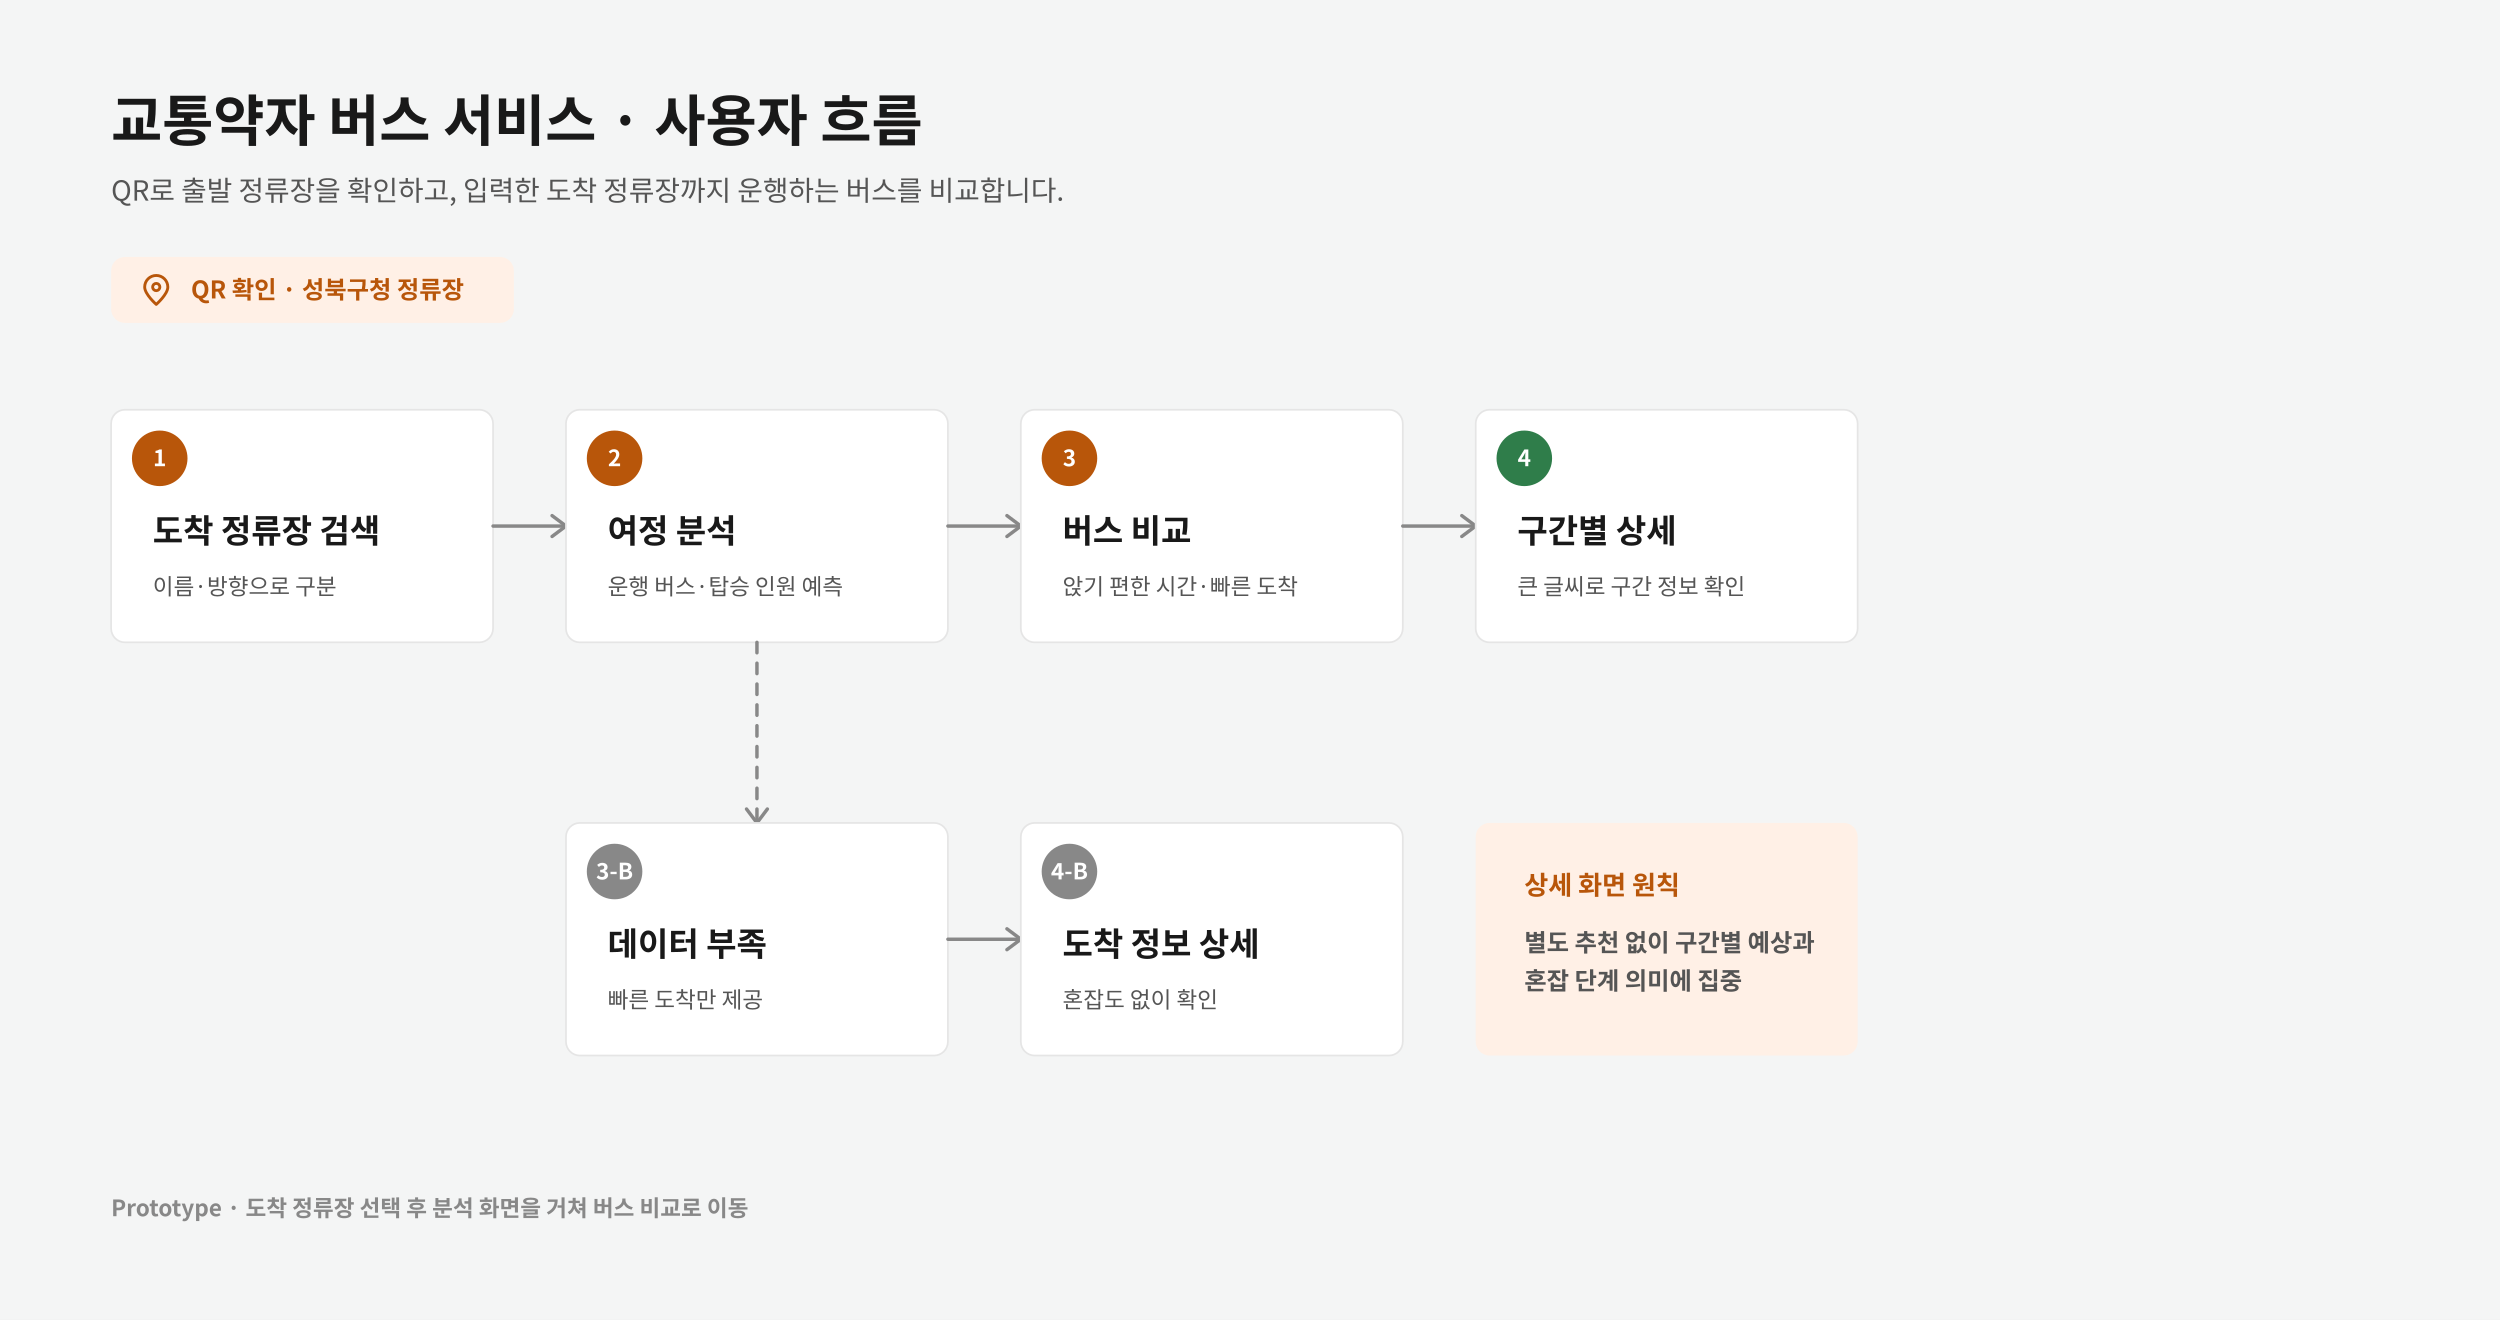
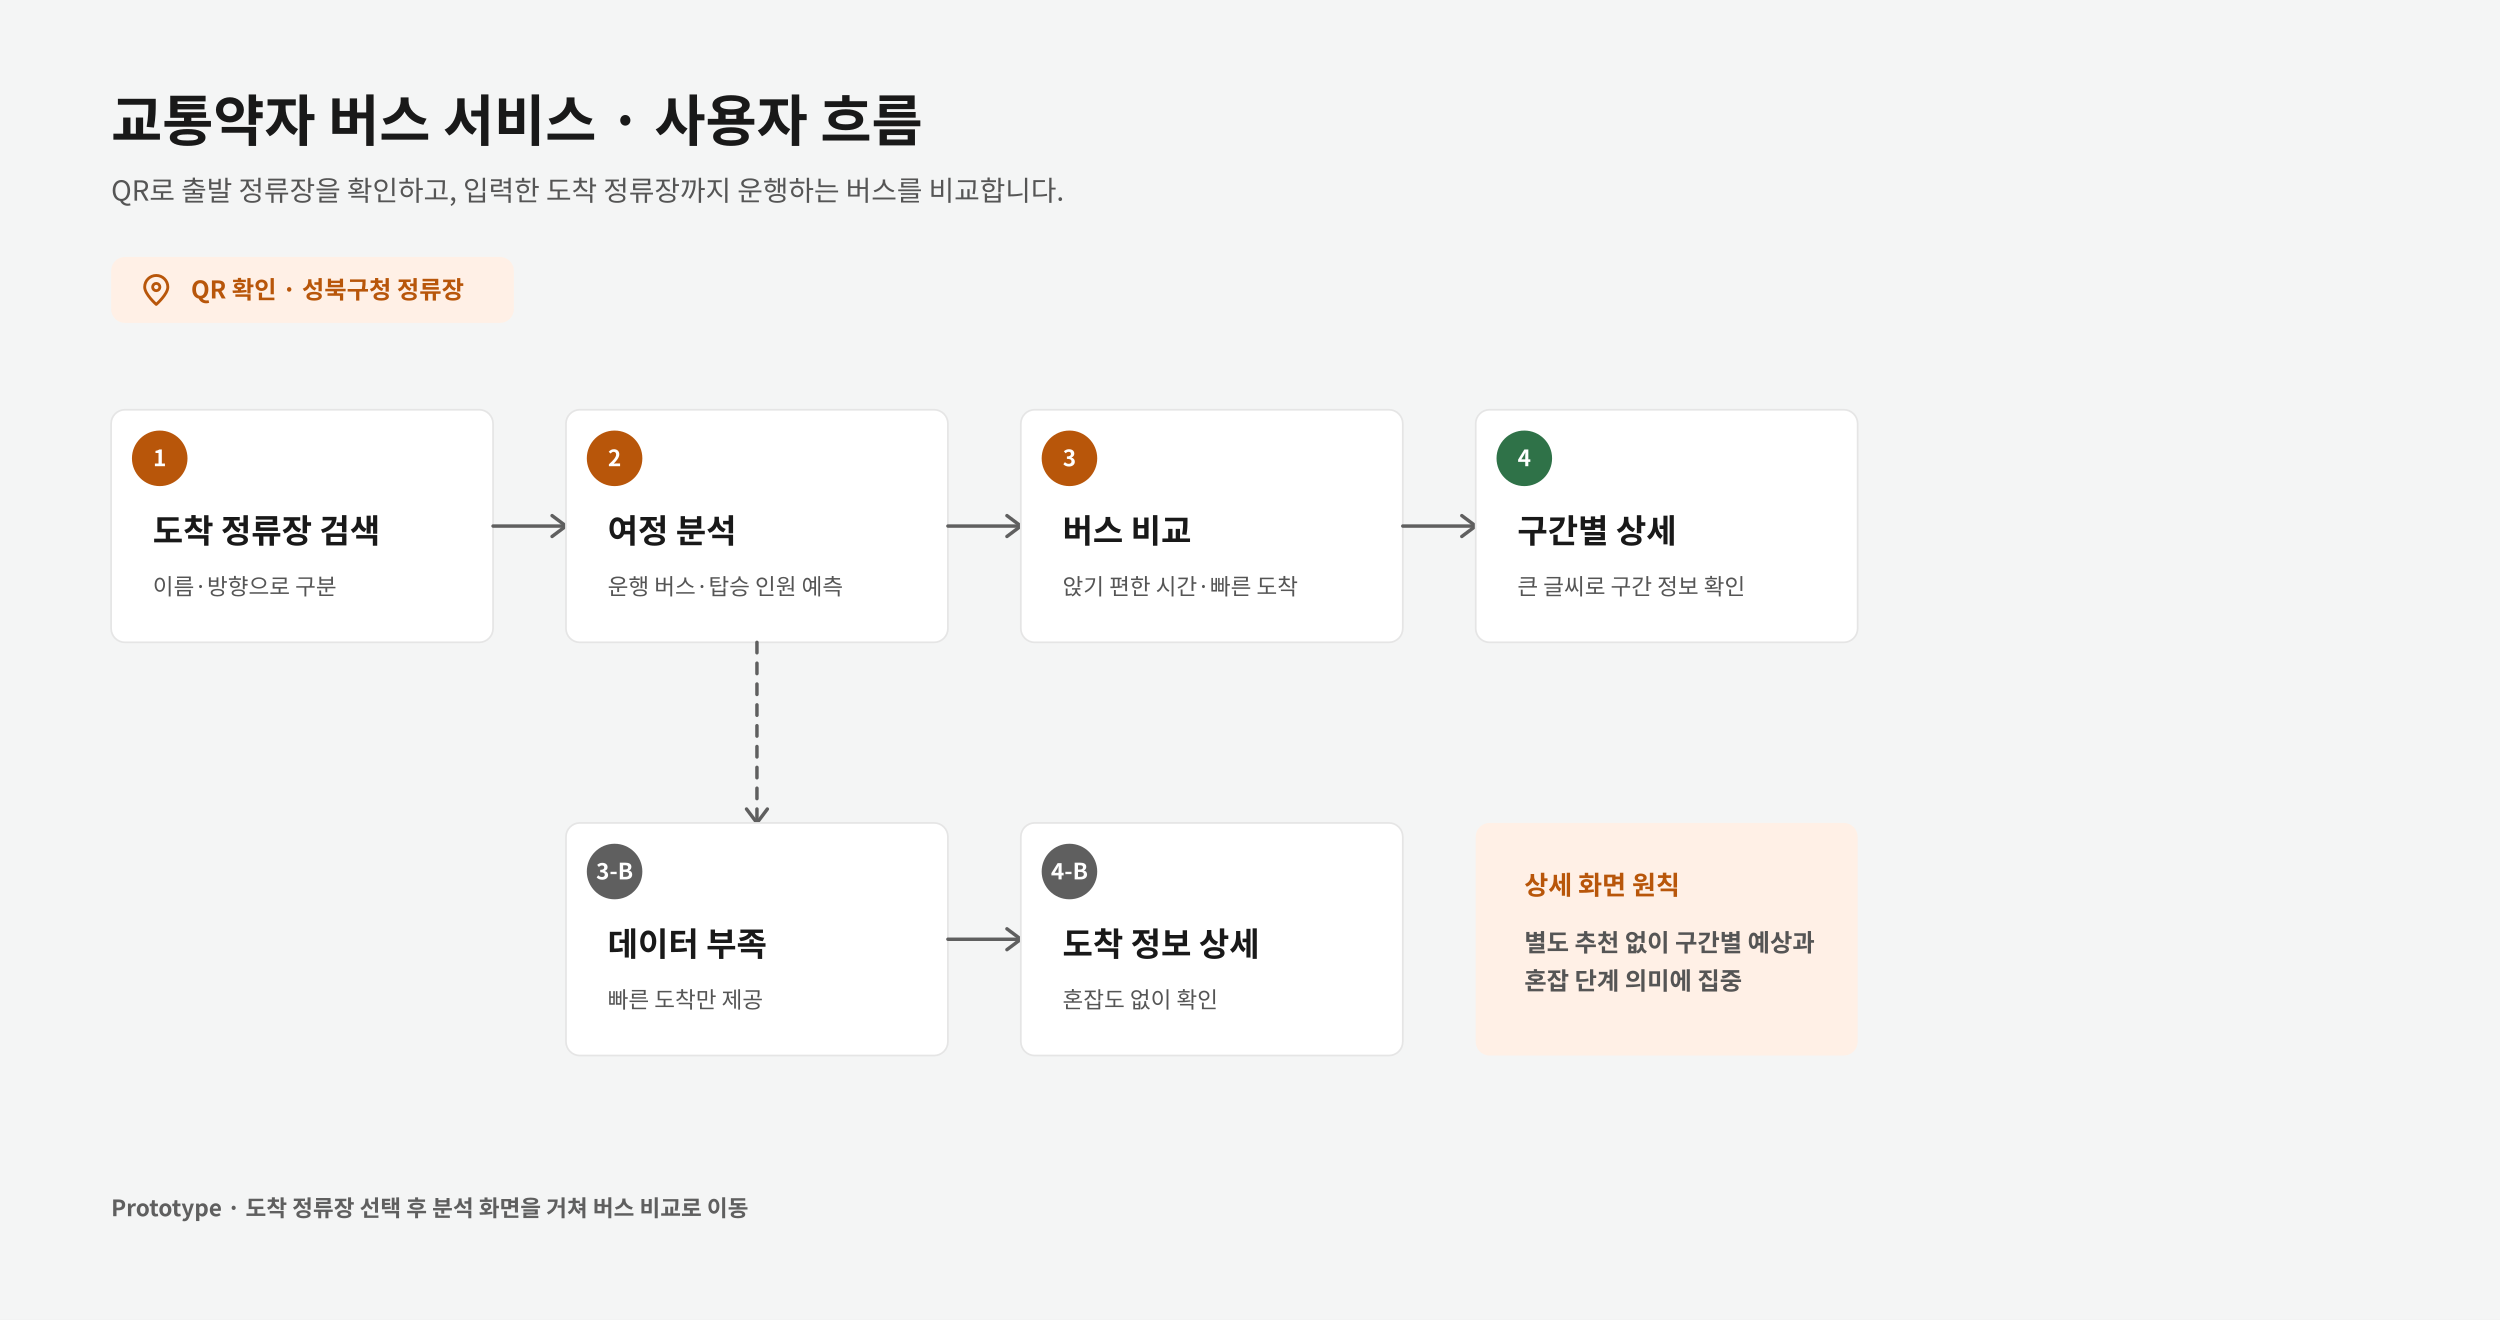
<svg xmlns="http://www.w3.org/2000/svg" width="1440" height="760" viewBox="0 0 1440 760" role="img" aria-label="사용자 흐름도">
  <rect x="0" y="0" width="1440" height="760" rx="0" fill="#F4F5F5" stroke="none" stroke-width="1" />
  <text x="64" y="70" font-family="Noto Sans CJK KR, Malgun Gothic, sans-serif" font-size="32" font-weight="800" fill="#191919" text-anchor="start" dominant-baseline="middle" letter-spacing="0">교통약자 버스 서비스 · 사용자 흐름</text>
  <text x="64" y="110" font-family="Noto Sans CJK KR, Malgun Gothic, sans-serif" font-size="16" font-weight="500" fill="#555555" text-anchor="start" dominant-baseline="middle" letter-spacing="0">QR로 출발 정류장을 확인하고, 입력한 도착 정류장까지 운행하는 버스를 비교합니다.</text>
  <rect x="64" y="148" width="232" height="38" rx="8" fill="#FFF0E6" stroke="none" stroke-width="1" />
  <g transform="translate(80 157) scale(0.8333333)">
    <path d="M20 10c0 5-8 12-8 12S4 15 4 10a8 8 0 1 1 16 0Z" fill="none" stroke="#B8560A" stroke-width="2" stroke-linecap="round" stroke-linejoin="round" />
    <circle cx="12" cy="10" r="2.5" fill="none" stroke="#B8560A" stroke-width="2" stroke-linecap="round" stroke-linejoin="round" />
  </g>
  <text x="110" y="167" font-family="Noto Sans CJK KR, Malgun Gothic, sans-serif" font-size="14" font-weight="700" fill="#B8560A" text-anchor="start" dominant-baseline="middle" letter-spacing="0">QR 확인 · 성북구청 정류장</text>
  <rect x="64" y="236" width="220" height="134" rx="8" fill="#FFFFFF" stroke="#E5E5E5" stroke-width="1" />
  <circle cx="92" cy="264" r="16" fill="#B8560A" stroke="none" stroke-width="1" />
  <text x="92" y="264" font-family="Noto Sans CJK KR, Malgun Gothic, sans-serif" font-size="13" font-weight="800" fill="#FFFFFF" text-anchor="middle" dominant-baseline="middle" letter-spacing="0">1</text>
  <text x="88" y="306" font-family="Noto Sans CJK KR, Malgun Gothic, sans-serif" font-size="19" font-weight="800" fill="#191919" text-anchor="start" dominant-baseline="middle" letter-spacing="0">도착 정류장 검색</text>
  <text x="88" y="338" font-family="Noto Sans CJK KR, Malgun Gothic, sans-serif" font-size="13" font-weight="500" fill="#555555" text-anchor="start" dominant-baseline="middle" letter-spacing="0">이름·방향으로 구분</text>
-   <line x1="284" y1="303" x2="326" y2="303" stroke="#888888" stroke-width="2" stroke-linecap="round" />
-   <path d="M318 297L326 303L318 309" fill="none" stroke="#888888" stroke-width="2" stroke-linecap="round" stroke-linejoin="round" />
+   <line x1="284" y1="303" x2="326" y2="303" stroke="#5F5F5F" stroke-width="2" stroke-linecap="round" />
+   <path d="M318 297L326 303L318 309" fill="none" stroke="#5F5F5F" stroke-width="2" stroke-linecap="round" stroke-linejoin="round" />
  <rect x="326" y="236" width="220" height="134" rx="8" fill="#FFFFFF" stroke="#E5E5E5" stroke-width="1" />
  <circle cx="354" cy="264" r="16" fill="#B8560A" stroke="none" stroke-width="1" />
  <text x="354" y="264" font-family="Noto Sans CJK KR, Malgun Gothic, sans-serif" font-size="13" font-weight="800" fill="#FFFFFF" text-anchor="middle" dominant-baseline="middle" letter-spacing="0">2</text>
  <text x="350" y="306" font-family="Noto Sans CJK KR, Malgun Gothic, sans-serif" font-size="19" font-weight="800" fill="#191919" text-anchor="start" dominant-baseline="middle" letter-spacing="0">여정 분석</text>
  <text x="350" y="338" font-family="Noto Sans CJK KR, Malgun Gothic, sans-serif" font-size="13" font-weight="500" fill="#555555" text-anchor="start" dominant-baseline="middle" letter-spacing="0">운행 버스·탑승 인원 예측</text>
-   <line x1="546" y1="303" x2="588" y2="303" stroke="#888888" stroke-width="2" stroke-linecap="round" />
-   <path d="M580 297L588 303L580 309" fill="none" stroke="#888888" stroke-width="2" stroke-linecap="round" stroke-linejoin="round" />
+   <line x1="546" y1="303" x2="588" y2="303" stroke="#5F5F5F" stroke-width="2" stroke-linecap="round" />
+   <path d="M580 297L588 303L580 309" fill="none" stroke="#5F5F5F" stroke-width="2" stroke-linecap="round" stroke-linejoin="round" />
  <rect x="588" y="236" width="220" height="134" rx="8" fill="#FFFFFF" stroke="#E5E5E5" stroke-width="1" />
  <circle cx="616" cy="264" r="16" fill="#B8560A" stroke="none" stroke-width="1" />
  <text x="616" y="264" font-family="Noto Sans CJK KR, Malgun Gothic, sans-serif" font-size="13" font-weight="800" fill="#FFFFFF" text-anchor="middle" dominant-baseline="middle" letter-spacing="0">3</text>
  <text x="612" y="306" font-family="Noto Sans CJK KR, Malgun Gothic, sans-serif" font-size="19" font-weight="800" fill="#191919" text-anchor="start" dominant-baseline="middle" letter-spacing="0">버스 비교</text>
  <text x="612" y="338" font-family="Noto Sans CJK KR, Malgun Gothic, sans-serif" font-size="13" font-weight="500" fill="#555555" text-anchor="start" dominant-baseline="middle" letter-spacing="0">앉기 편한 시간·빠른 도착</text>
-   <line x1="808" y1="303" x2="850" y2="303" stroke="#888888" stroke-width="2" stroke-linecap="round" />
-   <path d="M842 297L850 303L842 309" fill="none" stroke="#888888" stroke-width="2" stroke-linecap="round" stroke-linejoin="round" />
+   <line x1="808" y1="303" x2="850" y2="303" stroke="#5F5F5F" stroke-width="2" stroke-linecap="round" />
+   <path d="M842 297L850 303L842 309" fill="none" stroke="#5F5F5F" stroke-width="2" stroke-linecap="round" stroke-linejoin="round" />
  <rect x="850" y="236" width="220" height="134" rx="8" fill="#FFFFFF" stroke="#E5E5E5" stroke-width="1" />
-   <circle cx="878" cy="264" r="16" fill="#2F7D4A" stroke="none" stroke-width="1" />
+   <circle cx="878" cy="264" r="16" fill="#2F7248" stroke="none" stroke-width="1" />
  <text x="878" y="264" font-family="Noto Sans CJK KR, Malgun Gothic, sans-serif" font-size="13" font-weight="800" fill="#FFFFFF" text-anchor="middle" dominant-baseline="middle" letter-spacing="0">4</text>
  <text x="874" y="306" font-family="Noto Sans CJK KR, Malgun Gothic, sans-serif" font-size="19" font-weight="800" fill="#191919" text-anchor="start" dominant-baseline="middle" letter-spacing="0">구간별 상세</text>
  <text x="874" y="338" font-family="Noto Sans CJK KR, Malgun Gothic, sans-serif" font-size="13" font-weight="500" fill="#555555" text-anchor="start" dominant-baseline="middle" letter-spacing="0">큰 글씨로 구간 정보 확인</text>
-   <line x1="436" y1="370" x2="436" y2="474" stroke="#888888" stroke-width="2" stroke-linecap="round" stroke-dasharray="6 6" />
-   <path d="M430 466L436 474L442 466" fill="none" stroke="#888888" stroke-width="2" stroke-linecap="round" stroke-linejoin="round" />
+   <line x1="436" y1="370" x2="436" y2="474" stroke="#5F5F5F" stroke-width="2" stroke-linecap="round" stroke-dasharray="6 6" />
+   <path d="M430 466L436 474L442 466" fill="none" stroke="#5F5F5F" stroke-width="2" stroke-linecap="round" stroke-linejoin="round" />
  <rect x="326" y="474" width="220" height="134" rx="8" fill="#FFFFFF" stroke="#E5E5E5" stroke-width="1" />
-   <circle cx="354" cy="502" r="16" fill="#888888" stroke="none" stroke-width="1" />
+   <circle cx="354" cy="502" r="16" fill="#5F5F5F" stroke="none" stroke-width="1" />
  <text x="354" y="502" font-family="Noto Sans CJK KR, Malgun Gothic, sans-serif" font-size="13" font-weight="800" fill="#FFFFFF" text-anchor="middle" dominant-baseline="middle" letter-spacing="0">3-B</text>
  <text x="350" y="544" font-family="Noto Sans CJK KR, Malgun Gothic, sans-serif" font-size="19" font-weight="800" fill="#191919" text-anchor="start" dominant-baseline="middle" letter-spacing="0">데이터 부족</text>
  <text x="350" y="576" font-family="Noto Sans CJK KR, Malgun Gothic, sans-serif" font-size="13" font-weight="500" fill="#555555" text-anchor="start" dominant-baseline="middle" letter-spacing="0">빠른 도착만 제공</text>
-   <line x1="546" y1="541" x2="588" y2="541" stroke="#888888" stroke-width="2" stroke-linecap="round" />
-   <path d="M580 535L588 541L580 547" fill="none" stroke="#888888" stroke-width="2" stroke-linecap="round" stroke-linejoin="round" />
+   <line x1="546" y1="541" x2="588" y2="541" stroke="#5F5F5F" stroke-width="2" stroke-linecap="round" />
+   <path d="M580 535L588 541L580 547" fill="none" stroke="#5F5F5F" stroke-width="2" stroke-linecap="round" stroke-linejoin="round" />
  <rect x="588" y="474" width="220" height="134" rx="8" fill="#FFFFFF" stroke="#E5E5E5" stroke-width="1" />
-   <circle cx="616" cy="502" r="16" fill="#888888" stroke="none" stroke-width="1" />
+   <circle cx="616" cy="502" r="16" fill="#5F5F5F" stroke="none" stroke-width="1" />
  <text x="616" y="502" font-family="Noto Sans CJK KR, Malgun Gothic, sans-serif" font-size="13" font-weight="800" fill="#FFFFFF" text-anchor="middle" dominant-baseline="middle" letter-spacing="0">4-B</text>
  <text x="612" y="544" font-family="Noto Sans CJK KR, Malgun Gothic, sans-serif" font-size="19" font-weight="800" fill="#191919" text-anchor="start" dominant-baseline="middle" letter-spacing="0">도착 정보 상세</text>
  <text x="612" y="576" font-family="Noto Sans CJK KR, Malgun Gothic, sans-serif" font-size="13" font-weight="500" fill="#555555" text-anchor="start" dominant-baseline="middle" letter-spacing="0">혼잡도 없이 확인</text>
  <rect x="850" y="474" width="220" height="134" rx="8" fill="#FFF0E6" stroke="none" stroke-width="1" />
  <text x="878" y="510" font-family="Noto Sans CJK KR, Malgun Gothic, sans-serif" font-size="15" font-weight="800" fill="#B8560A" text-anchor="start" dominant-baseline="middle" letter-spacing="0">상세 화면 원칙</text>
  <text x="878" y="548" font-family="Noto Sans CJK KR, Malgun Gothic, sans-serif" font-size="14" font-weight="600" fill="#555555" text-anchor="start" letter-spacing="0">
    <tspan x="878" dy="0">별도 추천 없이 구간별 예상과</tspan>
    <tspan x="878" dy="22">혼잡 단계 의미에 집중</tspan>
  </text>
-   <text x="64" y="696" font-family="Noto Sans CJK KR, Malgun Gothic, sans-serif" font-size="13" font-weight="600" fill="#888888" text-anchor="start" dominant-baseline="middle" letter-spacing="0">Prototype · 도착 정류장 선택 후 분석 화면을 거쳐 버스 비교로 이동</text>
+   <text x="64" y="696" font-family="Noto Sans CJK KR, Malgun Gothic, sans-serif" font-size="13" font-weight="600" fill="#5F5F5F" text-anchor="start" dominant-baseline="middle" letter-spacing="0">Prototype · 도착 정류장 선택 후 분석 화면을 거쳐 버스 비교로 이동</text>
</svg>
